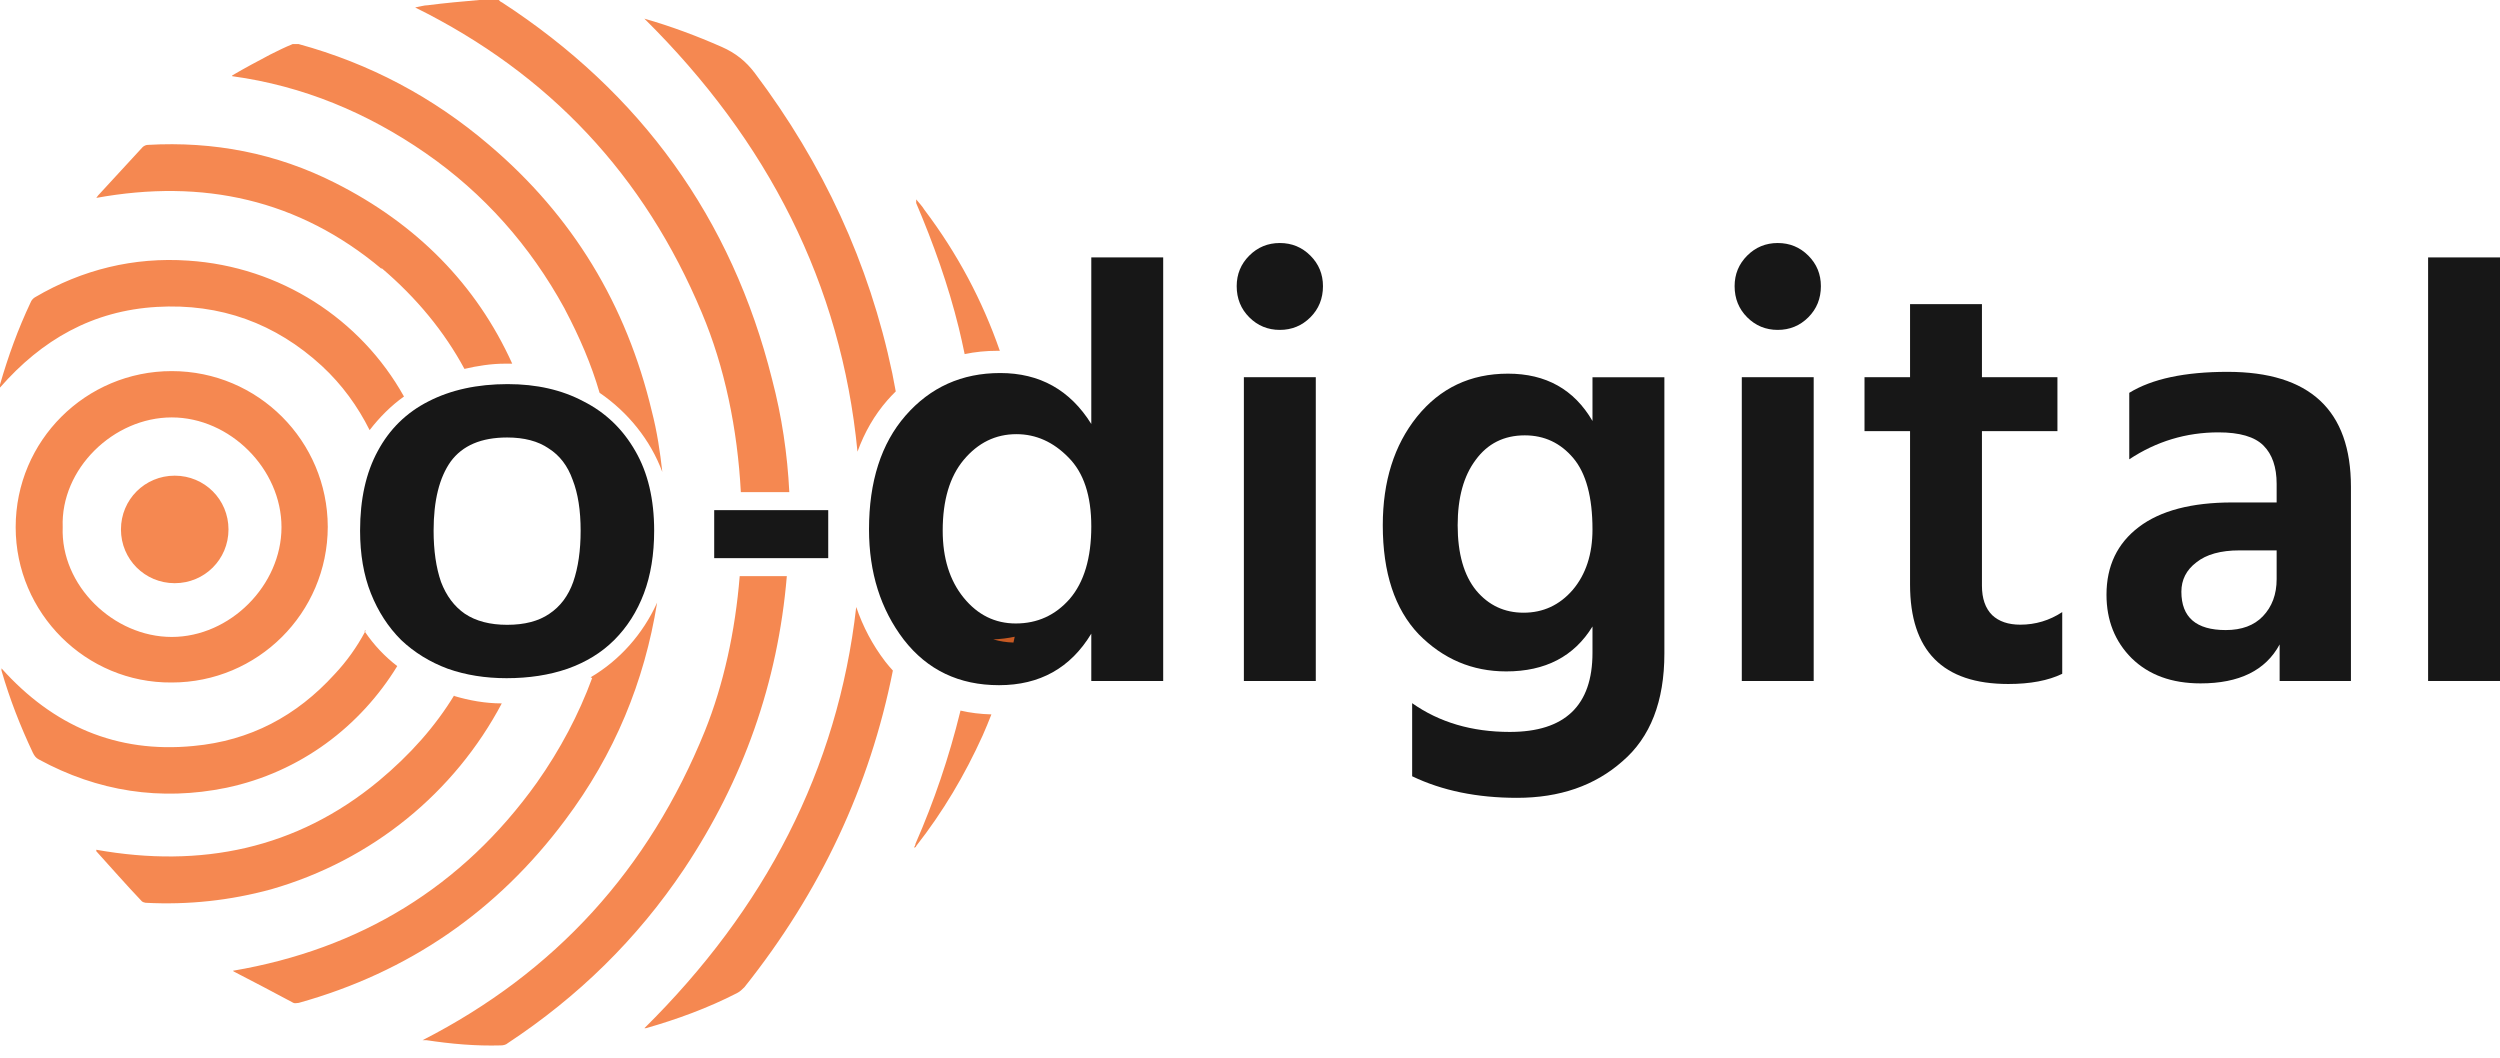
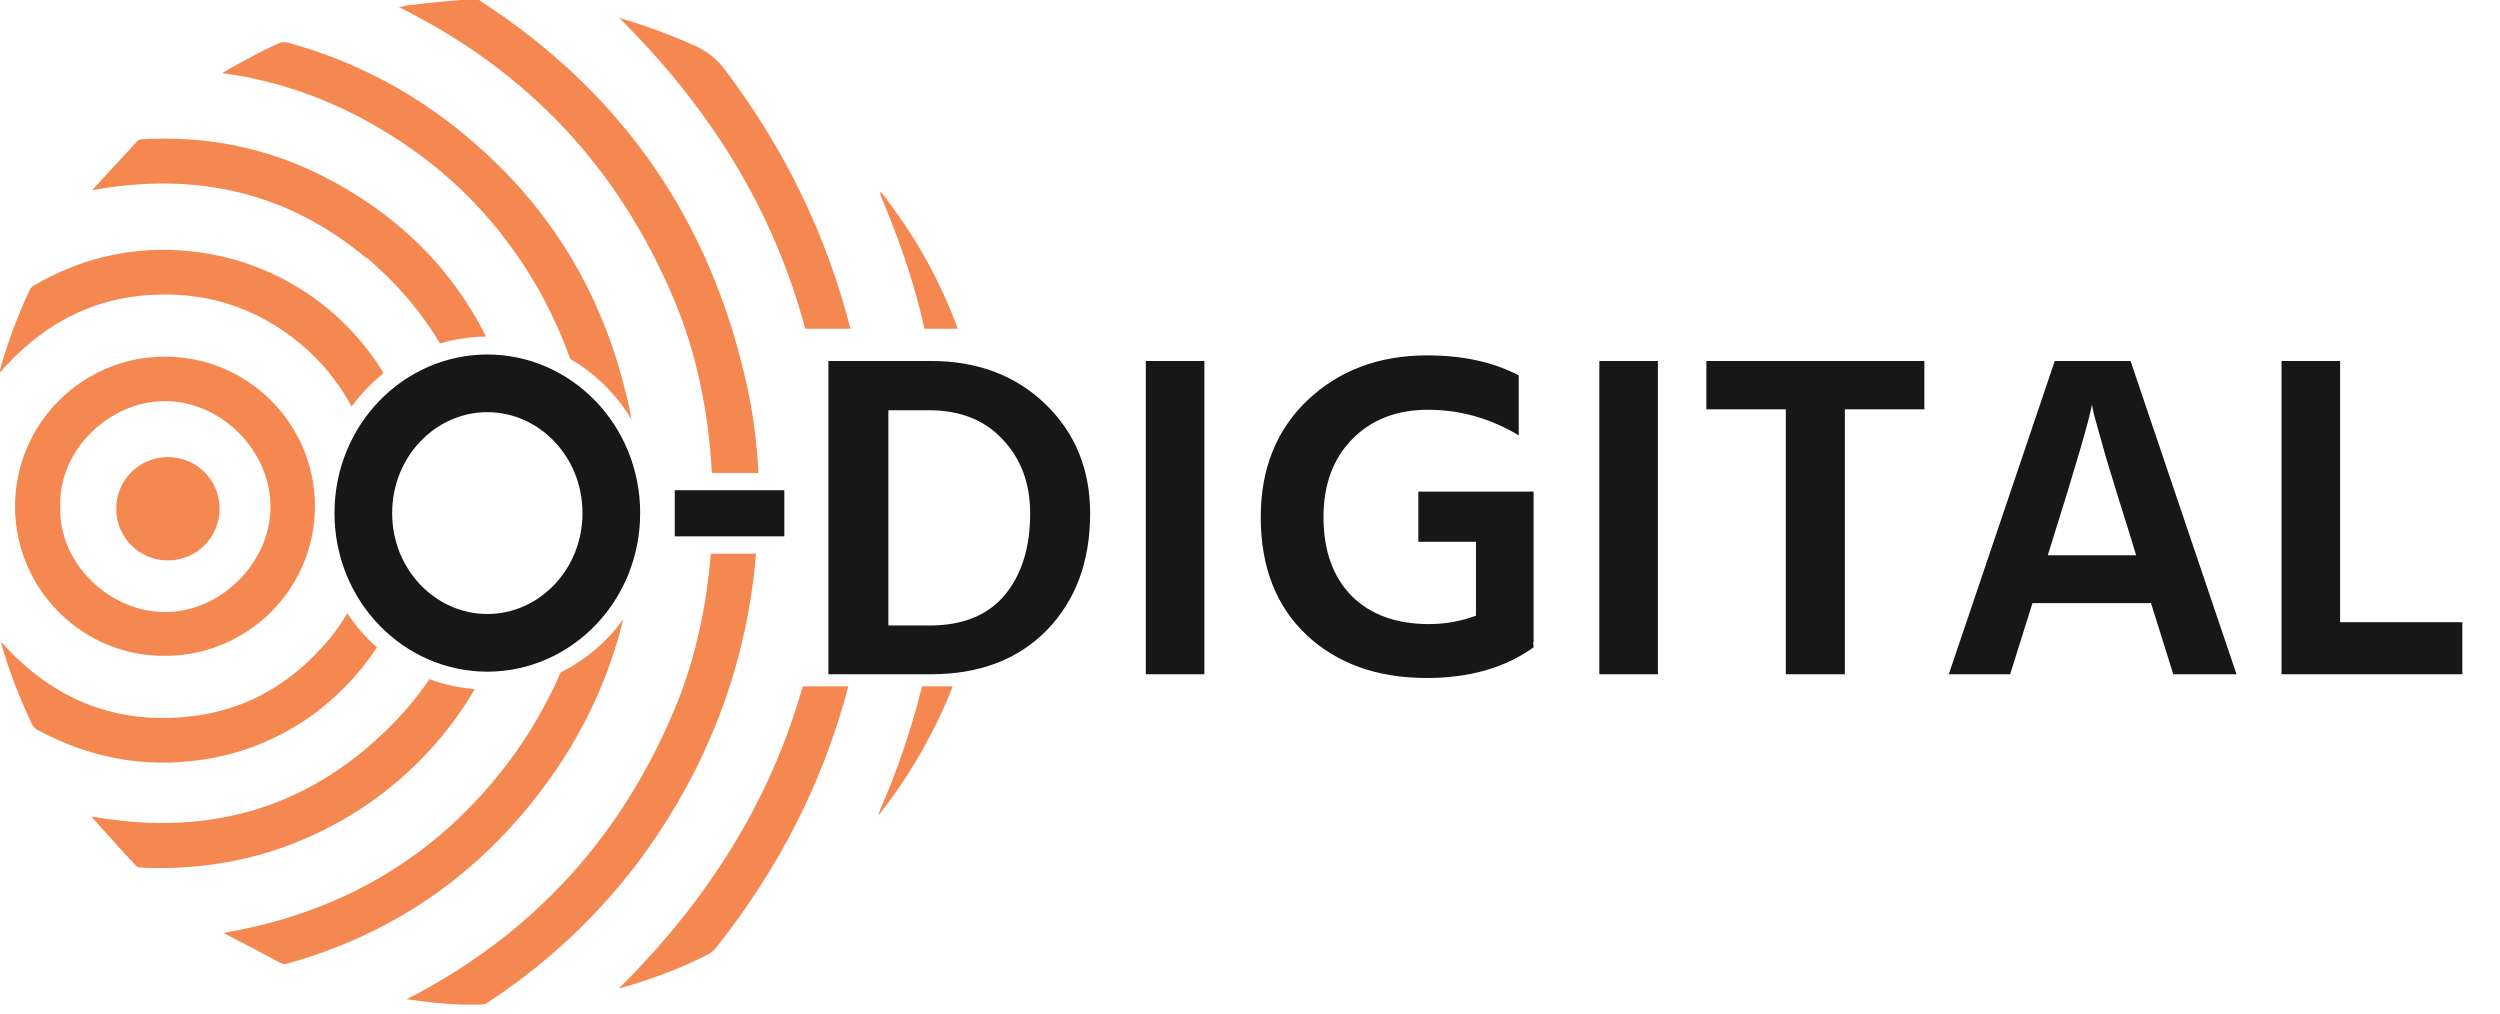
- <svg xmlns="http://www.w3.org/2000/svg" width="149" height="63" viewBox="0 0 149 63" fill="none">
-   <path d="M144.715 40.587V15.342H149V40.587H144.715Z" fill="#171717" />
-   <path d="M135.688 32.803H133.474C132.355 32.803 131.498 33.041 130.903 33.517C130.308 33.969 130.01 34.553 130.01 35.267C130.01 36.79 130.891 37.552 132.653 37.552C133.605 37.552 134.343 37.278 134.867 36.731C135.414 36.16 135.688 35.422 135.688 34.517V32.803ZM126.904 27.375V23.412C128.261 22.579 130.213 22.162 132.76 22.162C137.664 22.162 140.116 24.447 140.116 29.018V40.587H135.866V38.409C135.033 39.956 133.462 40.73 131.153 40.73C129.439 40.73 128.07 40.23 127.047 39.23C126.047 38.231 125.547 36.969 125.547 35.445C125.547 33.731 126.19 32.386 127.475 31.41C128.761 30.434 130.617 29.946 133.046 29.946H135.688V28.84C135.688 27.84 135.426 27.078 134.902 26.554C134.379 26.03 133.486 25.769 132.224 25.769C130.296 25.769 128.523 26.304 126.904 27.375Z" fill="#171717" />
-   <path d="M118.124 25.697V34.91C118.124 35.671 118.326 36.255 118.731 36.659C119.135 37.04 119.695 37.231 120.409 37.231C121.314 37.231 122.147 36.981 122.909 36.481V40.159C122.075 40.563 121.004 40.766 119.695 40.766C115.791 40.766 113.839 38.79 113.839 34.838V25.697H111.125V22.483H113.839V18.127H118.124V22.483H122.623V25.697H118.124Z" fill="#171717" />
-   <path d="M103.811 40.587V22.483H108.096V40.587H103.811ZM103.383 17.055C103.383 16.341 103.633 15.734 104.133 15.234C104.633 14.734 105.24 14.484 105.954 14.484C106.668 14.484 107.275 14.734 107.775 15.234C108.275 15.734 108.525 16.341 108.525 17.055C108.525 17.793 108.275 18.412 107.775 18.912C107.275 19.412 106.668 19.662 105.954 19.662C105.24 19.662 104.633 19.412 104.133 18.912C103.633 18.412 103.383 17.793 103.383 17.055Z" fill="#171717" />
-   <path d="M90.805 36.517C91.972 36.517 92.948 36.065 93.733 35.16C94.519 34.232 94.912 33.029 94.912 31.554C94.912 29.625 94.531 28.209 93.769 27.304C93.007 26.4 92.043 25.947 90.877 25.947C89.639 25.947 88.663 26.435 87.949 27.412C87.235 28.364 86.877 29.661 86.877 31.304C86.877 32.994 87.246 34.291 87.984 35.196C88.722 36.077 89.663 36.517 90.805 36.517ZM94.912 22.484H99.197V38.945C99.197 41.802 98.364 43.944 96.697 45.373C95.055 46.825 92.96 47.551 90.413 47.551C88.032 47.551 85.949 47.122 84.164 46.265V41.909C85.782 43.051 87.723 43.623 89.984 43.623C93.269 43.623 94.912 42.052 94.912 38.909V37.338C93.817 39.124 92.103 40.016 89.77 40.016C87.746 40.016 86.009 39.278 84.556 37.802C83.128 36.303 82.414 34.136 82.414 31.304C82.414 28.685 83.093 26.531 84.449 24.84C85.83 23.127 87.639 22.27 89.877 22.27C92.138 22.27 93.817 23.21 94.912 25.09V22.484Z" fill="#171717" />
-   <path d="M74.135 40.587V22.483H78.421V40.587H74.135ZM73.707 17.055C73.707 16.341 73.957 15.734 74.457 15.234C74.957 14.734 75.564 14.484 76.278 14.484C76.992 14.484 77.599 14.734 78.099 15.234C78.599 15.734 78.849 16.341 78.849 17.055C78.849 17.793 78.599 18.412 78.099 18.912C77.599 19.412 76.992 19.662 76.278 19.662C75.564 19.662 74.957 19.412 74.457 18.912C73.957 18.412 73.707 17.793 73.707 17.055Z" fill="#171717" />
-   <path d="M60.541 37.159C61.827 37.159 62.898 36.671 63.755 35.695C64.612 34.695 65.041 33.255 65.041 31.375C65.041 29.542 64.588 28.173 63.684 27.268C62.779 26.34 61.744 25.876 60.577 25.876C59.339 25.876 58.292 26.387 57.435 27.411C56.602 28.411 56.185 29.815 56.185 31.625C56.185 33.267 56.602 34.6 57.435 35.624C58.268 36.648 59.303 37.159 60.541 37.159ZM65.041 15.342H69.326V40.587H65.041V37.766C63.803 39.814 61.97 40.837 59.542 40.837C57.161 40.837 55.269 39.933 53.864 38.123C52.483 36.314 51.793 34.124 51.793 31.553C51.793 28.697 52.519 26.435 53.971 24.769C55.447 23.078 57.328 22.233 59.613 22.233C61.97 22.233 63.779 23.245 65.041 25.269V15.342Z" fill="#171717" />
-   <path d="M38.988 31.625C38.988 33.039 38.784 34.286 38.377 35.367C37.969 36.449 37.38 37.374 36.61 38.143C35.863 38.892 34.935 39.463 33.825 39.858C32.738 40.233 31.527 40.42 30.191 40.42C28.922 40.42 27.756 40.233 26.692 39.858C25.628 39.463 24.699 38.892 23.907 38.143C23.137 37.374 22.537 36.449 22.106 35.367C21.676 34.286 21.461 33.039 21.461 31.625C21.461 29.754 21.812 28.174 22.514 26.884C23.216 25.575 24.224 24.587 25.537 23.922C26.873 23.236 28.447 22.893 30.259 22.893C31.98 22.893 33.485 23.236 34.776 23.922C36.09 24.587 37.12 25.575 37.867 26.884C38.614 28.174 38.988 29.754 38.988 31.625ZM25.843 31.625C25.843 32.81 25.99 33.829 26.284 34.681C26.601 35.513 27.077 36.147 27.711 36.584C28.368 37.02 29.206 37.239 30.225 37.239C31.266 37.239 32.104 37.02 32.738 36.584C33.395 36.147 33.87 35.513 34.165 34.681C34.459 33.829 34.606 32.81 34.606 31.625C34.606 30.419 34.448 29.411 34.131 28.6C33.836 27.768 33.361 27.144 32.704 26.729C32.07 26.292 31.244 26.074 30.225 26.074C28.685 26.074 27.564 26.552 26.862 27.508C26.182 28.465 25.843 29.837 25.843 31.625Z" fill="#171717" />
-   <rect x="42.924" y="30.762" width="6.081" height="2.146" fill="#171717" stroke="#171717" stroke-width="0.715" />
-   <path d="M46.895 34.339C46.361 40.679 44.307 46.489 40.765 51.803C37.961 55.986 34.444 59.414 30.261 62.173C30.172 62.262 29.994 62.306 29.86 62.306C28.347 62.35 26.879 62.217 25.41 61.994H25.188C33.109 57.944 38.673 51.803 42.011 43.569C43.124 40.802 43.821 37.625 44.086 34.339H46.895ZM51.031 36.176C51.432 37.355 52.005 38.439 52.757 39.424C52.904 39.614 53.058 39.792 53.215 39.965C51.849 46.857 48.909 53.135 44.369 58.835C44.236 58.968 44.102 59.101 43.924 59.19C42.188 60.081 40.363 60.748 38.494 61.282H38.405C45.575 54.188 49.931 45.885 51.031 36.176ZM39.164 35.917C38.407 40.634 36.627 44.951 33.69 48.867C29.64 54.297 24.344 57.947 17.802 59.772C17.713 59.772 17.579 59.816 17.49 59.772C16.333 59.148 15.131 58.524 13.93 57.901C13.893 57.865 13.887 57.859 13.886 57.857C21.451 56.567 27.549 52.873 31.999 46.643C33.379 44.684 34.491 42.593 35.292 40.412L35.203 40.367C36.939 39.344 38.319 37.786 39.164 35.917ZM27.058 41.477C27.948 41.745 28.927 41.923 29.906 41.923C27.102 47.219 22.207 51.269 16.154 53.005C13.707 53.672 11.214 53.939 8.678 53.806C8.633 53.806 8.5 53.761 8.455 53.717C7.52 52.738 6.63 51.714 5.74 50.734V50.645C11.971 51.758 17.667 50.601 22.562 46.552C24.432 44.994 25.945 43.302 27.102 41.389L27.058 41.477ZM57.245 42.351C57.828 42.486 58.442 42.561 59.088 42.578C58.924 43 58.75 43.42 58.566 43.837C57.498 46.196 56.208 48.376 54.605 50.423C54.605 50.467 54.562 50.513 54.473 50.513C54.517 50.424 54.561 50.379 54.562 50.29C55.674 47.753 56.564 45.127 57.231 42.412C57.236 42.392 57.24 42.371 57.245 42.351ZM21.754 37.659C22.282 38.439 22.936 39.133 23.676 39.699C21.495 43.26 17.935 46.019 13.484 46.953C9.568 47.754 5.829 47.175 2.313 45.262C2.136 45.173 2.047 45.039 1.958 44.861C1.201 43.259 0.578 41.657 0.089 39.966V39.833C3.16 43.26 6.943 44.906 11.526 44.461C14.909 44.149 17.668 42.681 19.938 40.188C20.668 39.415 21.272 38.558 21.754 37.659ZM10.235 22.118C15.39 22.118 19.523 26.29 19.535 31.398C19.523 36.55 15.346 40.677 10.235 40.677C5.117 40.721 0.934 36.538 0.934 31.42C0.934 26.257 5.117 22.118 10.235 22.118ZM60.402 38.296C59.981 38.285 59.58 38.221 59.199 38.106C59.63 38.094 60.07 38.034 60.478 37.949C60.453 38.065 60.429 38.181 60.402 38.296ZM10.235 24.878C6.764 24.878 3.604 27.949 3.737 31.42C3.604 34.891 6.764 37.962 10.235 37.962C13.707 37.962 16.777 34.891 16.777 31.42C16.777 27.949 13.707 24.878 10.235 24.878ZM21.754 37.659C21.742 37.642 21.729 37.625 21.718 37.607L21.807 37.562C21.79 37.595 21.771 37.627 21.754 37.659ZM10.414 28.35C12.194 28.35 13.618 29.774 13.618 31.554C13.618 33.334 12.194 34.758 10.414 34.758C8.634 34.758 7.209 33.334 7.209 31.554C7.209 29.773 8.634 28.35 10.414 28.35ZM19.536 31.42C19.536 31.412 19.535 31.405 19.535 31.398C19.535 31.39 19.536 31.382 19.536 31.375V31.42ZM29.727 0C29.772 0.045 29.861 0.134 29.905 0.134C38.183 5.519 43.612 12.996 46.016 22.608C46.597 24.819 46.931 27.069 47.043 29.331H44.154C43.955 25.569 43.19 21.861 41.832 18.648C38.405 10.459 32.754 4.406 24.743 0.445C25.01 0.401 25.277 0.312 25.499 0.312C26.523 0.178 27.547 0.089 28.57 0H29.727ZM17.8 2.627C22.028 3.784 25.811 5.787 29.148 8.635C34.133 12.863 37.337 18.159 38.851 24.523C39.162 25.725 39.34 26.926 39.474 28.128C38.762 26.214 37.426 24.567 35.735 23.41C35.246 21.719 34.533 20.073 33.688 18.471L33.644 18.382C31.596 14.643 28.837 11.528 25.365 9.125C21.894 6.722 18.067 5.12 13.839 4.541V4.496C14.595 4.051 15.352 3.651 16.108 3.25C16.553 3.028 16.998 2.805 17.443 2.627H17.8ZM38.405 1.112C39.963 1.557 41.52 2.136 43.033 2.804C43.834 3.16 44.458 3.649 44.992 4.361C49.042 9.746 51.801 15.665 53.181 22.252C53.254 22.61 53.322 22.969 53.387 23.329C53.215 23.498 53.045 23.675 52.882 23.862C52.117 24.74 51.526 25.76 51.106 26.921C50.14 16.91 45.748 8.377 38.405 1.112ZM2.092 17.714C4.896 16.067 7.966 15.311 11.215 15.533C16.689 15.889 21.496 19.004 24.077 23.633C23.321 24.167 22.609 24.879 22.03 25.636C21.318 24.212 20.383 22.92 19.182 21.808C16.422 19.271 13.129 18.07 9.346 18.292C5.519 18.515 2.492 20.25 0 23.099V22.921C0.489 21.23 1.068 19.627 1.824 18.025C1.869 17.892 2.003 17.758 2.092 17.714ZM8.812 8.635C12.728 8.412 16.466 9.124 19.981 10.904C24.832 13.352 28.393 16.957 30.529 21.675C30.576 21.675 30.63 21.675 30.084 21.675C29.283 21.675 28.437 21.808 27.681 21.986C26.479 19.761 24.833 17.758 22.741 15.977V16.023C17.801 11.884 12.104 10.638 5.74 11.795C5.829 11.662 5.874 11.617 5.918 11.572C6.764 10.638 7.654 9.703 8.5 8.769C8.589 8.68 8.723 8.635 8.812 8.635ZM54.605 11.883C54.783 12.105 54.962 12.283 55.096 12.506C57.059 15.105 58.551 17.911 59.59 20.91C59.545 20.91 59.501 20.907 59.456 20.907C58.771 20.907 58.116 20.973 57.493 21.104C57.386 20.581 57.27 20.059 57.143 19.537C56.52 17 55.629 14.509 54.605 12.105V11.883Z" fill="#F26A26" fill-opacity="0.8" />
+ <svg xmlns="http://www.w3.org/2000/svg" width="111" height="45" viewBox="0 0 111 45" fill="none">
+   <path d="M21.638 17.02C24.634 17.02 27.143 19.554 27.143 22.781C27.142 26.008 24.634 28.542 21.638 28.542C18.642 28.542 16.132 26.008 16.132 22.781C16.132 19.554 18.641 17.02 21.638 17.02Z" stroke="#171717" stroke-width="2.561" />
+   <rect x="30.215" y="22.022" width="4.353" height="1.536" fill="#171717" stroke="#171717" stroke-width="0.512" />
+   <path d="M39.444 27.771H41.281C42.74 27.771 43.847 27.324 44.604 26.429C45.361 25.521 45.739 24.31 45.739 22.797C45.739 21.462 45.333 20.368 44.522 19.515C43.723 18.648 42.63 18.215 41.24 18.215H39.444V27.771ZM36.782 16.027H41.322C43.4 16.027 45.099 16.667 46.42 17.947C47.741 19.226 48.402 20.843 48.402 22.797C48.402 24.93 47.762 26.656 46.482 27.977C45.203 29.284 43.483 29.938 41.322 29.938H36.782V16.027ZM50.874 29.938V16.027H53.475V29.938H50.874ZM68.092 21.827V28.514H68.072L68.092 28.741C66.826 29.649 65.244 30.103 63.345 30.103C61.144 30.103 59.362 29.463 58 28.184C56.651 26.904 55.977 25.163 55.977 22.962C55.977 20.815 56.672 19.082 58.062 17.761C59.465 16.44 61.233 15.779 63.366 15.779C64.948 15.779 66.304 16.075 67.432 16.667V19.329C66.166 18.573 64.824 18.194 63.407 18.194C62.017 18.194 60.896 18.628 60.043 19.494C59.19 20.361 58.763 21.517 58.763 22.962C58.763 24.434 59.176 25.597 60.002 26.45C60.841 27.289 61.99 27.709 63.448 27.709C64.164 27.709 64.859 27.585 65.533 27.337V24.056H62.974V21.827H68.092ZM71.01 29.938V16.027H73.611V29.938H71.01ZM85.442 16.027V18.174H81.912V29.938H79.291V18.174H75.762V16.027H85.442ZM90.922 24.654H94.843L94.658 24.035C94.19 22.549 93.805 21.304 93.502 20.299C93.213 19.281 93.034 18.641 92.965 18.38L92.883 17.967C92.759 18.655 92.167 20.685 91.108 24.056L90.922 24.654ZM96.495 29.938L95.504 26.78H90.241L89.25 29.938H86.526L91.231 16.027H94.596L99.302 29.938H96.495ZM103.901 27.626H109.329V29.938H101.3V16.027H103.901V27.626Z" fill="#171717" />
+   <path d="M33.57 24.582C33.188 29.121 31.718 33.28 29.182 37.084C27.175 40.079 24.658 42.532 21.663 44.507C21.599 44.571 21.472 44.602 21.376 44.602C20.293 44.634 19.242 44.539 18.19 44.38H18.031C23.702 41.481 27.684 37.084 30.073 31.19C30.871 29.209 31.37 26.934 31.56 24.582H33.57ZM37.667 30.472C36.563 34.68 34.598 38.556 31.762 42.117C31.666 42.213 31.571 42.308 31.443 42.372C30.201 43.009 28.895 43.488 27.557 43.87H27.493C31.462 39.943 34.226 35.498 35.641 30.472H37.667ZM27.674 27.493C27.011 30.183 25.844 32.679 24.117 34.982C21.218 38.869 17.426 41.482 12.743 42.788C12.679 42.788 12.584 42.82 12.521 42.788C11.692 42.342 10.832 41.896 9.972 41.45C9.945 41.424 9.941 41.419 9.94 41.418C15.356 40.494 19.72 37.85 22.906 33.39C23.697 32.268 24.362 31.083 24.892 29.855C25.993 29.309 26.947 28.495 27.674 27.493ZM19.065 30.153C19.702 30.392 20.378 30.543 21.081 30.596C19.032 34.099 15.671 36.767 11.565 37.944C9.812 38.422 8.028 38.613 6.212 38.518C6.18 38.518 6.085 38.486 6.053 38.454C5.384 37.753 4.747 37.02 4.109 36.319V36.256C8.57 37.052 12.648 36.223 16.152 33.324C17.317 32.354 18.287 31.311 19.065 30.153ZM42.303 30.472C42.184 30.777 42.058 31.08 41.926 31.381C41.161 33.069 40.238 34.631 39.091 36.097C39.09 36.128 39.058 36.16 38.995 36.16C39.027 36.096 39.059 36.065 39.059 36.001C39.84 34.219 40.467 32.376 40.941 30.472H42.303ZM15.419 27.23C15.794 27.793 16.238 28.302 16.738 28.745C15.164 31.135 12.701 32.972 9.653 33.612C6.85 34.186 4.173 33.771 1.656 32.401C1.529 32.338 1.465 32.242 1.401 32.115C0.86 30.968 0.414 29.821 0.063 28.61V28.515C2.262 30.968 4.97 32.147 8.251 31.828C10.672 31.605 12.648 30.554 14.273 28.77C14.721 28.294 15.102 27.774 15.419 27.23ZM7.327 15.834C11.017 15.834 13.976 18.82 13.984 22.477C13.976 26.165 10.986 29.119 7.327 29.119C3.663 29.151 0.668 26.156 0.668 22.492C0.668 18.797 3.663 15.834 7.327 15.834ZM7.327 17.81C4.842 17.81 2.58 20.007 2.676 22.492C2.58 24.977 4.842 27.176 7.327 27.176C9.812 27.176 12.01 24.977 12.01 22.492C12.01 20.007 9.812 17.81 7.327 17.81ZM7.455 20.294C8.729 20.294 9.749 21.314 9.749 22.588C9.749 23.862 8.729 24.882 7.455 24.882C6.181 24.882 5.161 23.862 5.161 22.588C5.161 21.314 6.181 20.294 7.455 20.294ZM13.985 22.492C13.985 22.487 13.984 22.482 13.984 22.477C13.984 22.471 13.985 22.466 13.985 22.461V22.492ZM21.28 0C21.312 0.032 21.376 0.096 21.408 0.096C27.334 3.951 31.221 9.303 32.941 16.185C33.358 17.767 33.596 19.378 33.677 20.997H31.607C31.465 18.304 30.919 15.649 29.946 13.349C27.493 7.487 23.447 3.154 17.713 0.318C17.904 0.286 18.095 0.223 18.254 0.223C18.987 0.127 19.719 0.064 20.452 0H21.28ZM12.742 1.881C15.769 2.709 18.477 4.143 20.866 6.182C24.434 9.208 26.728 13 27.811 17.556C27.904 17.912 27.976 18.268 28.04 18.624C27.365 17.507 26.427 16.579 25.315 15.935C24.992 15.012 24.583 14.107 24.116 13.223L24.084 13.159C22.619 10.483 20.643 8.253 18.158 6.532C15.673 4.812 12.934 3.665 9.907 3.251V3.219C10.449 2.9 10.99 2.613 11.531 2.326C11.85 2.167 12.169 2.008 12.487 1.881H12.742ZM1.497 12.681C3.504 11.502 5.703 10.96 8.028 11.119C11.807 11.365 15.142 13.449 17.032 16.568C16.498 16.995 16.02 17.494 15.613 18.052C15.125 17.151 14.506 16.329 13.731 15.611C11.756 13.795 9.398 12.935 6.69 13.095C3.951 13.254 1.784 14.496 0 16.535V16.408C0.35 15.198 0.765 14.05 1.307 12.903C1.339 12.808 1.433 12.713 1.497 12.681ZM6.308 6.182C9.111 6.022 11.787 6.532 14.304 7.806C17.577 9.457 20.029 11.846 21.58 14.943C20.872 14.949 20.186 15.056 19.537 15.251C18.707 13.852 17.622 12.581 16.279 11.438V11.47C12.743 8.507 8.665 7.615 4.109 8.443C4.173 8.348 4.205 8.316 4.236 8.284C4.842 7.615 5.48 6.946 6.085 6.277C6.149 6.214 6.244 6.182 6.308 6.182ZM27.493 0.797C28.608 1.115 29.724 1.529 30.807 2.007C31.38 2.262 31.826 2.612 32.208 3.122C34.831 6.61 36.694 10.411 37.758 14.596H35.75C34.372 9.404 31.567 4.828 27.493 0.797ZM39.091 8.506C39.218 8.665 39.345 8.793 39.44 8.952C40.764 10.705 41.79 12.589 42.526 14.596H41.046C41.001 14.393 40.956 14.189 40.906 13.986C40.46 12.171 39.824 10.386 39.091 8.666V8.506Z" fill="#F26A26" fill-opacity="0.8" />
</svg>
